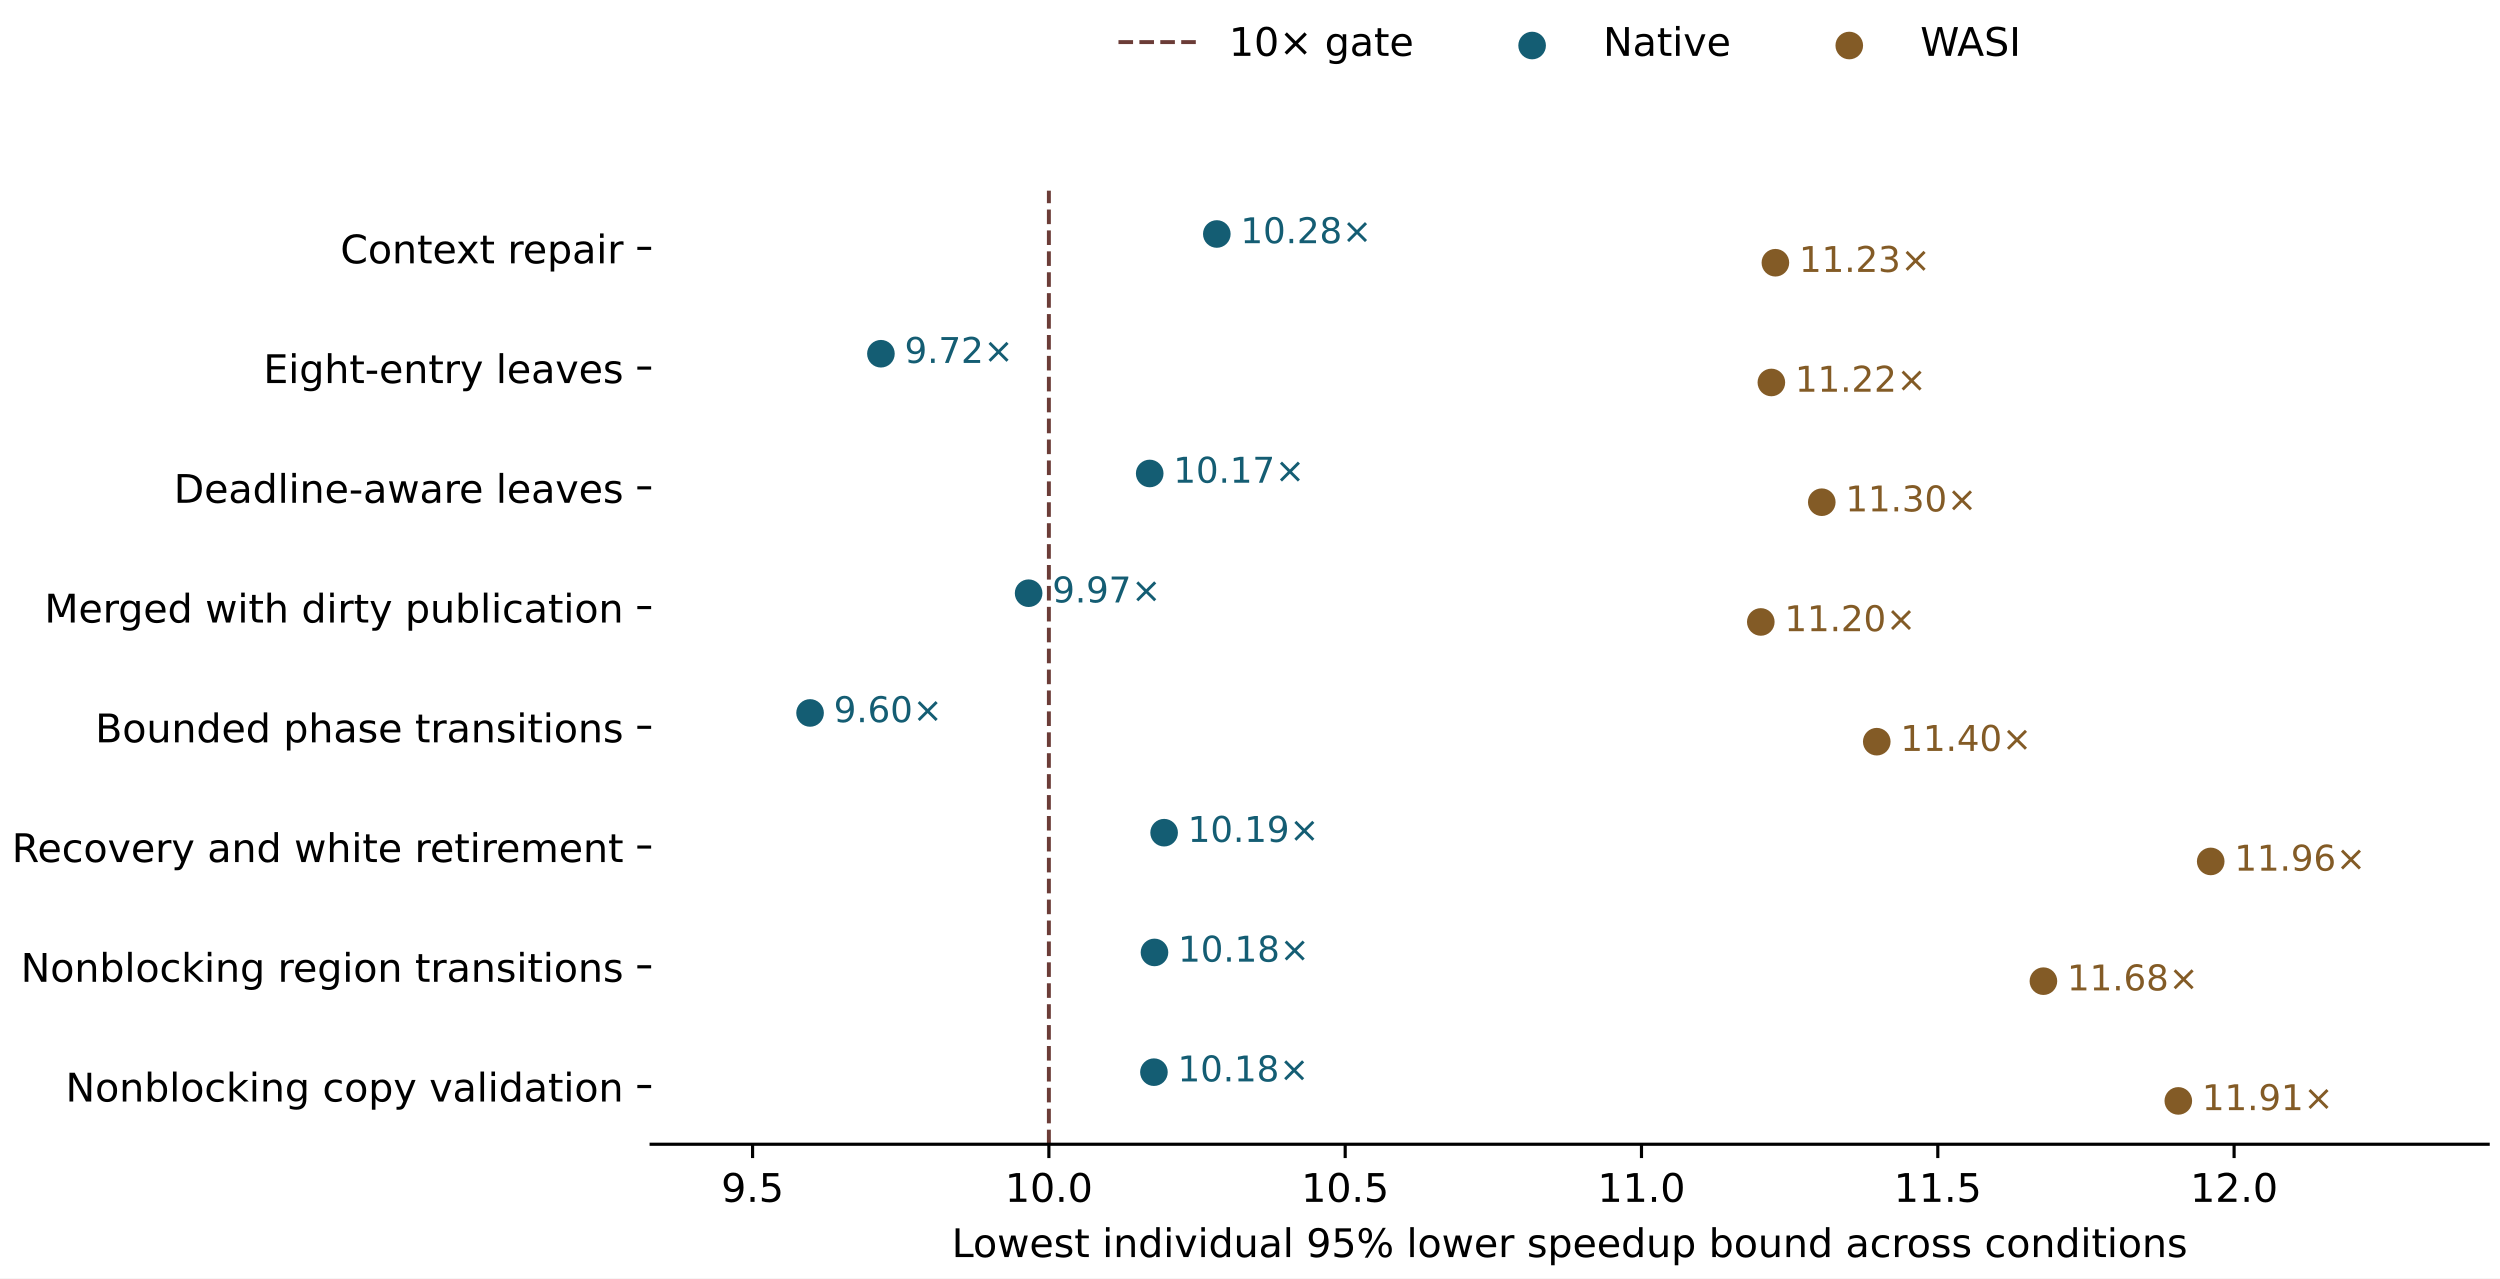
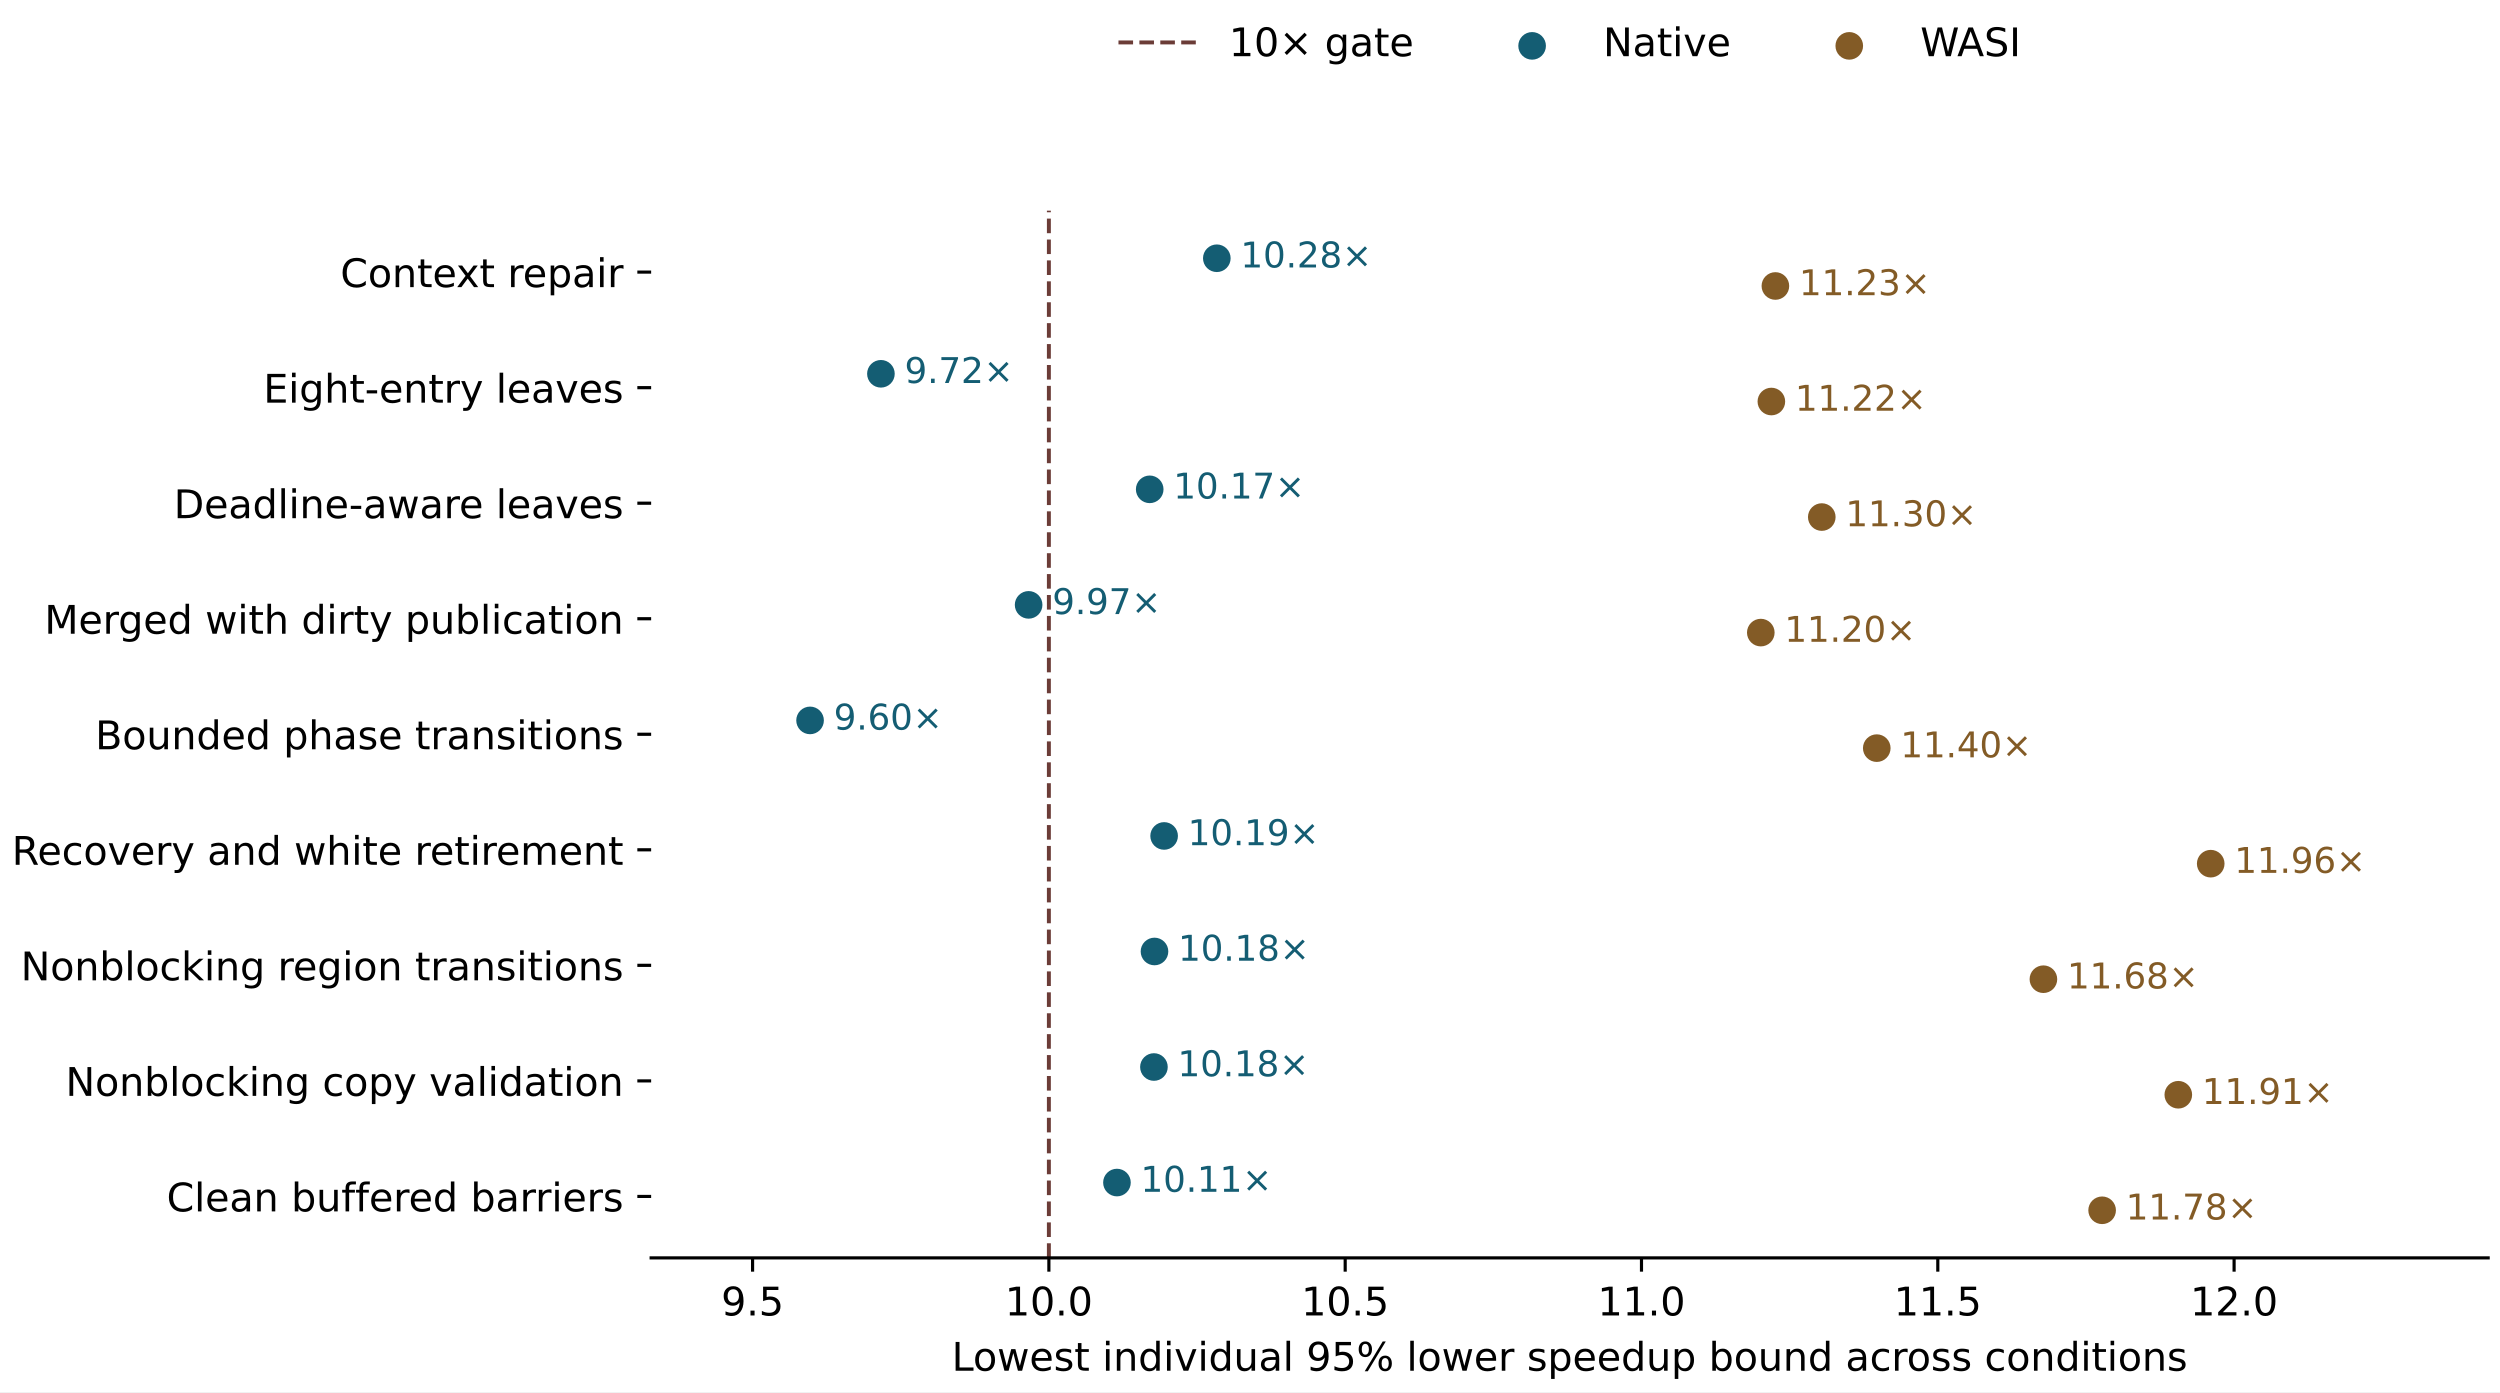
- <svg xmlns="http://www.w3.org/2000/svg" xmlns:xlink="http://www.w3.org/1999/xlink" width="633.6pt" height="324pt" viewBox="0 0 633.6 324" version="1.1">
+ <svg xmlns="http://www.w3.org/2000/svg" xmlns:xlink="http://www.w3.org/1999/xlink" width="633.6pt" height="352.8pt" viewBox="0 0 633.6 352.8" version="1.1">
  <defs>
    <style type="text/css">*{stroke-linejoin: round; stroke-linecap: butt}</style>
  </defs>
  <g id="figure_1">
    <g id="patch_1">
-       <path d="M 0 324 L 633.6 324 L 633.6 0 L 0 0 z " style="fill: #ffffff" />
+       <path d="M 0 352.8 L 633.6 352.8 L 633.6 0 L 0 0 z " style="fill: #ffffff" />
    </g>
    <g id="axes_1">
      <g id="patch_2">
-         <path d="M 165.025 289.999 L 630.6 289.999 L 630.6 48.318 L 165.025 48.318 z " style="fill: #ffffff" />
+         <path d="M 165.025 318.799 L 630.6 318.799 L 630.6 53.388 L 165.025 53.388 z " style="fill: #ffffff" />
      </g>
      <g id="PathCollection_1">
        <defs>
          <path id="me51bcdf93c" d="M 0 3 C 0.796 3 1.559 2.684 2.121 2.121 C 2.684 1.559 3 0.796 3 0 C 3 -0.796 2.684 -1.559 2.121 -2.121 C 1.559 -2.684 0.796 -3 0 -3 C -0.796 -3 -1.559 -2.684 -2.121 -2.121 C -2.684 -1.559 -3 -0.796 -3 0 C -3 0.796 -2.684 1.559 -2.121 2.121 C -1.559 2.684 -0.796 3 0 3 z " style="stroke: #145d73" />
        </defs>
-         <g clip-path="url(#pe9ab08fcf7)">
-           <use xlink:href="#me51bcdf93c" x="308.39" y="59.303" style="fill: #145d73; stroke: #145d73" />
-           <use xlink:href="#me51bcdf93c" x="223.26" y="89.65" style="fill: #145d73; stroke: #145d73" />
-           <use xlink:href="#me51bcdf93c" x="291.381" y="119.997" style="fill: #145d73; stroke: #145d73" />
-           <use xlink:href="#me51bcdf93c" x="260.694" y="150.343" style="fill: #145d73; stroke: #145d73" />
-           <use xlink:href="#me51bcdf93c" x="205.303" y="180.69" style="fill: #145d73; stroke: #145d73" />
-           <use xlink:href="#me51bcdf93c" x="295.035" y="211.037" style="fill: #145d73; stroke: #145d73" />
-           <use xlink:href="#me51bcdf93c" x="292.594" y="241.384" style="fill: #145d73; stroke: #145d73" />
-           <use xlink:href="#me51bcdf93c" x="292.452" y="271.73" style="fill: #145d73; stroke: #145d73" />
+         <g clip-path="url(#p18021b2805)">
+           <use xlink:href="#me51bcdf93c" x="308.39" y="65.452" style="fill: #145d73; stroke: #145d73" />
+           <use xlink:href="#me51bcdf93c" x="223.26" y="94.734" style="fill: #145d73; stroke: #145d73" />
+           <use xlink:href="#me51bcdf93c" x="291.381" y="124.016" style="fill: #145d73; stroke: #145d73" />
+           <use xlink:href="#me51bcdf93c" x="260.694" y="153.298" style="fill: #145d73; stroke: #145d73" />
+           <use xlink:href="#me51bcdf93c" x="205.303" y="182.58" style="fill: #145d73; stroke: #145d73" />
+           <use xlink:href="#me51bcdf93c" x="295.035" y="211.862" style="fill: #145d73; stroke: #145d73" />
+           <use xlink:href="#me51bcdf93c" x="292.594" y="241.143" style="fill: #145d73; stroke: #145d73" />
+           <use xlink:href="#me51bcdf93c" x="292.452" y="270.425" style="fill: #145d73; stroke: #145d73" />
+           <use xlink:href="#me51bcdf93c" x="283.08" y="299.707" style="fill: #145d73; stroke: #145d73" />
        </g>
      </g>
      <g id="PathCollection_2">
        <defs>
          <path id="md4eb893db7" d="M 0 3 C 0.796 3 1.559 2.684 2.121 2.121 C 2.684 1.559 3 0.796 3 0 C 3 -0.796 2.684 -1.559 2.121 -2.121 C 1.559 -2.684 0.796 -3 0 -3 C -0.796 -3 -1.559 -2.684 -2.121 -2.121 C -2.684 -1.559 -3 -0.796 -3 0 C -3 0.796 -2.684 1.559 -2.121 2.121 C -1.559 2.684 -0.796 3 0 3 z " style="stroke: #835b26" />
        </defs>
-         <g clip-path="url(#pe9ab08fcf7)">
-           <use xlink:href="#md4eb893db7" x="449.955" y="66.587" style="fill: #835b26; stroke: #835b26" />
-           <use xlink:href="#md4eb893db7" x="448.935" y="96.933" style="fill: #835b26; stroke: #835b26" />
-           <use xlink:href="#md4eb893db7" x="461.712" y="127.28" style="fill: #835b26; stroke: #835b26" />
-           <use xlink:href="#md4eb893db7" x="446.257" y="157.627" style="fill: #835b26; stroke: #835b26" />
-           <use xlink:href="#md4eb893db7" x="475.647" y="187.973" style="fill: #835b26; stroke: #835b26" />
-           <use xlink:href="#md4eb893db7" x="560.284" y="218.32" style="fill: #835b26; stroke: #835b26" />
-           <use xlink:href="#md4eb893db7" x="517.882" y="248.667" style="fill: #835b26; stroke: #835b26" />
-           <use xlink:href="#md4eb893db7" x="552.07" y="279.013" style="fill: #835b26; stroke: #835b26" />
+         <g clip-path="url(#p18021b2805)">
+           <use xlink:href="#md4eb893db7" x="449.955" y="72.48" style="fill: #835b26; stroke: #835b26" />
+           <use xlink:href="#md4eb893db7" x="448.935" y="101.762" style="fill: #835b26; stroke: #835b26" />
+           <use xlink:href="#md4eb893db7" x="461.712" y="131.044" style="fill: #835b26; stroke: #835b26" />
+           <use xlink:href="#md4eb893db7" x="446.257" y="160.325" style="fill: #835b26; stroke: #835b26" />
+           <use xlink:href="#md4eb893db7" x="475.647" y="189.607" style="fill: #835b26; stroke: #835b26" />
+           <use xlink:href="#md4eb893db7" x="560.284" y="218.889" style="fill: #835b26; stroke: #835b26" />
+           <use xlink:href="#md4eb893db7" x="517.882" y="248.171" style="fill: #835b26; stroke: #835b26" />
+           <use xlink:href="#md4eb893db7" x="552.07" y="277.453" style="fill: #835b26; stroke: #835b26" />
+           <use xlink:href="#md4eb893db7" x="532.764" y="306.735" style="fill: #835b26; stroke: #835b26" />
        </g>
      </g>
      <g id="matplotlib.axis_1">
        <g id="xtick_1">
          <g id="line2d_1">
            <defs>
              <path id="m385cc2594d" d="M 0 0 L 0 3.5 " style="stroke: #000000; stroke-width: 0.8" />
            </defs>
            <g>
-               <use xlink:href="#m385cc2594d" x="190.733" y="289.999" style="stroke: #000000; stroke-width: 0.8" />
+               <use xlink:href="#m385cc2594d" x="190.733" y="318.799" style="stroke: #000000; stroke-width: 0.8" />
            </g>
          </g>
          <g id="text_1">
-             <text style="font-size: 10px; font-family: 'DejaVu Sans', 'Bitstream Vera Sans', 'Computer Modern Sans Serif', 'Lucida Grande', 'Verdana', 'Geneva', 'Lucid', 'Arial', 'Helvetica', 'Avant Garde', sans-serif; text-anchor: middle" x="190.733" y="304.597" transform="rotate(-0 190.7328 304.5966)">9.5</text>
+             <text style="font-size: 10px; font-family: 'DejaVu Sans', 'Bitstream Vera Sans', 'Computer Modern Sans Serif', 'Lucida Grande', 'Verdana', 'Geneva', 'Lucid', 'Arial', 'Helvetica', 'Avant Garde', sans-serif; text-anchor: middle" x="190.733" y="333.397" transform="rotate(-0 190.7328 333.3966)">9.5</text>
          </g>
        </g>
        <g id="xtick_2">
          <g id="line2d_2">
            <g>
-               <use xlink:href="#m385cc2594d" x="265.828" y="289.999" style="stroke: #000000; stroke-width: 0.8" />
+               <use xlink:href="#m385cc2594d" x="265.828" y="318.799" style="stroke: #000000; stroke-width: 0.8" />
            </g>
          </g>
          <g id="text_2">
-             <text style="font-size: 10px; font-family: 'DejaVu Sans', 'Bitstream Vera Sans', 'Computer Modern Sans Serif', 'Lucida Grande', 'Verdana', 'Geneva', 'Lucid', 'Arial', 'Helvetica', 'Avant Garde', sans-serif; text-anchor: middle" x="265.828" y="304.597" transform="rotate(-0 265.8283 304.5966)">10.0</text>
+             <text style="font-size: 10px; font-family: 'DejaVu Sans', 'Bitstream Vera Sans', 'Computer Modern Sans Serif', 'Lucida Grande', 'Verdana', 'Geneva', 'Lucid', 'Arial', 'Helvetica', 'Avant Garde', sans-serif; text-anchor: middle" x="265.828" y="333.397" transform="rotate(-0 265.8283 333.3966)">10.0</text>
          </g>
        </g>
        <g id="xtick_3">
          <g id="line2d_3">
            <g>
-               <use xlink:href="#m385cc2594d" x="340.924" y="289.999" style="stroke: #000000; stroke-width: 0.8" />
+               <use xlink:href="#m385cc2594d" x="340.924" y="318.799" style="stroke: #000000; stroke-width: 0.8" />
            </g>
          </g>
          <g id="text_3">
-             <text style="font-size: 10px; font-family: 'DejaVu Sans', 'Bitstream Vera Sans', 'Computer Modern Sans Serif', 'Lucida Grande', 'Verdana', 'Geneva', 'Lucid', 'Arial', 'Helvetica', 'Avant Garde', sans-serif; text-anchor: middle" x="340.924" y="304.597" transform="rotate(-0 340.9238 304.5966)">10.5</text>
+             <text style="font-size: 10px; font-family: 'DejaVu Sans', 'Bitstream Vera Sans', 'Computer Modern Sans Serif', 'Lucida Grande', 'Verdana', 'Geneva', 'Lucid', 'Arial', 'Helvetica', 'Avant Garde', sans-serif; text-anchor: middle" x="340.924" y="333.397" transform="rotate(-0 340.9238 333.3966)">10.5</text>
          </g>
        </g>
        <g id="xtick_4">
          <g id="line2d_4">
            <g>
-               <use xlink:href="#m385cc2594d" x="416.019" y="289.999" style="stroke: #000000; stroke-width: 0.8" />
+               <use xlink:href="#m385cc2594d" x="416.019" y="318.799" style="stroke: #000000; stroke-width: 0.8" />
            </g>
          </g>
          <g id="text_4">
-             <text style="font-size: 10px; font-family: 'DejaVu Sans', 'Bitstream Vera Sans', 'Computer Modern Sans Serif', 'Lucida Grande', 'Verdana', 'Geneva', 'Lucid', 'Arial', 'Helvetica', 'Avant Garde', sans-serif; text-anchor: middle" x="416.019" y="304.597" transform="rotate(-0 416.0193 304.5966)">11.0</text>
+             <text style="font-size: 10px; font-family: 'DejaVu Sans', 'Bitstream Vera Sans', 'Computer Modern Sans Serif', 'Lucida Grande', 'Verdana', 'Geneva', 'Lucid', 'Arial', 'Helvetica', 'Avant Garde', sans-serif; text-anchor: middle" x="416.019" y="333.397" transform="rotate(-0 416.0193 333.3966)">11.0</text>
          </g>
        </g>
        <g id="xtick_5">
          <g id="line2d_5">
            <g>
-               <use xlink:href="#m385cc2594d" x="491.115" y="289.999" style="stroke: #000000; stroke-width: 0.8" />
+               <use xlink:href="#m385cc2594d" x="491.115" y="318.799" style="stroke: #000000; stroke-width: 0.8" />
            </g>
          </g>
          <g id="text_5">
-             <text style="font-size: 10px; font-family: 'DejaVu Sans', 'Bitstream Vera Sans', 'Computer Modern Sans Serif', 'Lucida Grande', 'Verdana', 'Geneva', 'Lucid', 'Arial', 'Helvetica', 'Avant Garde', sans-serif; text-anchor: middle" x="491.115" y="304.597" transform="rotate(-0 491.1148 304.5966)">11.5</text>
+             <text style="font-size: 10px; font-family: 'DejaVu Sans', 'Bitstream Vera Sans', 'Computer Modern Sans Serif', 'Lucida Grande', 'Verdana', 'Geneva', 'Lucid', 'Arial', 'Helvetica', 'Avant Garde', sans-serif; text-anchor: middle" x="491.115" y="333.397" transform="rotate(-0 491.1148 333.3966)">11.5</text>
          </g>
        </g>
        <g id="xtick_6">
          <g id="line2d_6">
            <g>
-               <use xlink:href="#m385cc2594d" x="566.21" y="289.999" style="stroke: #000000; stroke-width: 0.8" />
+               <use xlink:href="#m385cc2594d" x="566.21" y="318.799" style="stroke: #000000; stroke-width: 0.8" />
            </g>
          </g>
          <g id="text_6">
-             <text style="font-size: 10px; font-family: 'DejaVu Sans', 'Bitstream Vera Sans', 'Computer Modern Sans Serif', 'Lucida Grande', 'Verdana', 'Geneva', 'Lucid', 'Arial', 'Helvetica', 'Avant Garde', sans-serif; text-anchor: middle" x="566.21" y="304.597" transform="rotate(-0 566.2103 304.5966)">12.0</text>
+             <text style="font-size: 10px; font-family: 'DejaVu Sans', 'Bitstream Vera Sans', 'Computer Modern Sans Serif', 'Lucida Grande', 'Verdana', 'Geneva', 'Lucid', 'Arial', 'Helvetica', 'Avant Garde', sans-serif; text-anchor: middle" x="566.21" y="333.397" transform="rotate(-0 566.2103 333.3966)">12.0</text>
          </g>
        </g>
        <g id="text_7">
-           <text style="font-size: 10px; font-family: 'DejaVu Sans', 'Bitstream Vera Sans', 'Computer Modern Sans Serif', 'Lucida Grande', 'Verdana', 'Geneva', 'Lucid', 'Arial', 'Helvetica', 'Avant Garde', sans-serif; text-anchor: middle" x="397.812" y="318.597" transform="rotate(-0 397.8125 318.5974)">Lowest individual 95% lower speedup bound across conditions</text>
+           <text style="font-size: 10px; font-family: 'DejaVu Sans', 'Bitstream Vera Sans', 'Computer Modern Sans Serif', 'Lucida Grande', 'Verdana', 'Geneva', 'Lucid', 'Arial', 'Helvetica', 'Avant Garde', sans-serif; text-anchor: middle" x="397.812" y="347.397" transform="rotate(-0 397.8125 347.3974)">Lowest individual 95% lower speedup bound across conditions</text>
        </g>
      </g>
      <g id="matplotlib.axis_2">
        <g id="ytick_1">
          <g id="line2d_7">
            <defs>
              <path id="m2236a40442" d="M 0 0 L -3.5 0 " style="stroke: #000000; stroke-width: 0.8" />
            </defs>
            <g>
-               <use xlink:href="#m2236a40442" x="165.025" y="62.945" style="stroke: #000000; stroke-width: 0.8" />
+               <use xlink:href="#m2236a40442" x="165.025" y="68.966" style="stroke: #000000; stroke-width: 0.8" />
            </g>
          </g>
          <g id="text_8">
-             <text style="font-size: 10px; font-family: 'DejaVu Sans', 'Bitstream Vera Sans', 'Computer Modern Sans Serif', 'Lucida Grande', 'Verdana', 'Geneva', 'Lucid', 'Arial', 'Helvetica', 'Avant Garde', sans-serif; text-anchor: end" x="158.025" y="66.744" transform="rotate(-0 158.0252 66.74423)">Context repair</text>
+             <text style="font-size: 10px; font-family: 'DejaVu Sans', 'Bitstream Vera Sans', 'Computer Modern Sans Serif', 'Lucida Grande', 'Verdana', 'Geneva', 'Lucid', 'Arial', 'Helvetica', 'Avant Garde', sans-serif; text-anchor: end" x="158.025" y="72.765" transform="rotate(-0 158.0252 72.76513)">Context repair</text>
          </g>
        </g>
        <g id="ytick_2">
          <g id="line2d_8">
            <g>
-               <use xlink:href="#m2236a40442" x="165.025" y="93.292" style="stroke: #000000; stroke-width: 0.8" />
+               <use xlink:href="#m2236a40442" x="165.025" y="98.248" style="stroke: #000000; stroke-width: 0.8" />
            </g>
          </g>
          <g id="text_9">
-             <text style="font-size: 10px; font-family: 'DejaVu Sans', 'Bitstream Vera Sans', 'Computer Modern Sans Serif', 'Lucida Grande', 'Verdana', 'Geneva', 'Lucid', 'Arial', 'Helvetica', 'Avant Garde', sans-serif; text-anchor: end" x="158.025" y="97.091" transform="rotate(-0 158.0252 97.09093)">Eight-entry leaves</text>
+             <text style="font-size: 10px; font-family: 'DejaVu Sans', 'Bitstream Vera Sans', 'Computer Modern Sans Serif', 'Lucida Grande', 'Verdana', 'Geneva', 'Lucid', 'Arial', 'Helvetica', 'Avant Garde', sans-serif; text-anchor: end" x="158.025" y="102.047" transform="rotate(-0 158.0252 102.047)">Eight-entry leaves</text>
          </g>
        </g>
        <g id="ytick_3">
          <g id="line2d_9">
            <g>
-               <use xlink:href="#m2236a40442" x="165.025" y="123.638" style="stroke: #000000; stroke-width: 0.8" />
+               <use xlink:href="#m2236a40442" x="165.025" y="127.53" style="stroke: #000000; stroke-width: 0.8" />
            </g>
          </g>
          <g id="text_10">
-             <text style="font-size: 10px; font-family: 'DejaVu Sans', 'Bitstream Vera Sans', 'Computer Modern Sans Serif', 'Lucida Grande', 'Verdana', 'Geneva', 'Lucid', 'Arial', 'Helvetica', 'Avant Garde', sans-serif; text-anchor: end" x="158.025" y="127.438" transform="rotate(-0 158.0252 127.4376)">Deadline-aware leaves</text>
+             <text style="font-size: 10px; font-family: 'DejaVu Sans', 'Bitstream Vera Sans', 'Computer Modern Sans Serif', 'Lucida Grande', 'Verdana', 'Geneva', 'Lucid', 'Arial', 'Helvetica', 'Avant Garde', sans-serif; text-anchor: end" x="158.025" y="131.329" transform="rotate(-0 158.0252 131.3289)">Deadline-aware leaves</text>
          </g>
        </g>
        <g id="ytick_4">
          <g id="line2d_10">
            <g>
-               <use xlink:href="#m2236a40442" x="165.025" y="153.985" style="stroke: #000000; stroke-width: 0.8" />
+               <use xlink:href="#m2236a40442" x="165.025" y="156.812" style="stroke: #000000; stroke-width: 0.8" />
            </g>
          </g>
          <g id="text_11">
-             <text style="font-size: 10px; font-family: 'DejaVu Sans', 'Bitstream Vera Sans', 'Computer Modern Sans Serif', 'Lucida Grande', 'Verdana', 'Geneva', 'Lucid', 'Arial', 'Helvetica', 'Avant Garde', sans-serif; text-anchor: end" x="158.025" y="157.784" transform="rotate(-0 158.0252 157.7843)">Merged with dirty publication</text>
+             <text style="font-size: 10px; font-family: 'DejaVu Sans', 'Bitstream Vera Sans', 'Computer Modern Sans Serif', 'Lucida Grande', 'Verdana', 'Geneva', 'Lucid', 'Arial', 'Helvetica', 'Avant Garde', sans-serif; text-anchor: end" x="158.025" y="160.611" transform="rotate(-0 158.0252 160.6108)">Merged with dirty publication</text>
          </g>
        </g>
        <g id="ytick_5">
          <g id="line2d_11">
            <g>
-               <use xlink:href="#m2236a40442" x="165.025" y="184.332" style="stroke: #000000; stroke-width: 0.8" />
+               <use xlink:href="#m2236a40442" x="165.025" y="186.093" style="stroke: #000000; stroke-width: 0.8" />
            </g>
          </g>
          <g id="text_12">
-             <text style="font-size: 10px; font-family: 'DejaVu Sans', 'Bitstream Vera Sans', 'Computer Modern Sans Serif', 'Lucida Grande', 'Verdana', 'Geneva', 'Lucid', 'Arial', 'Helvetica', 'Avant Garde', sans-serif; text-anchor: end" x="158.025" y="188.131" transform="rotate(-0 158.0252 188.131)">Bounded phase transitions</text>
+             <text style="font-size: 10px; font-family: 'DejaVu Sans', 'Bitstream Vera Sans', 'Computer Modern Sans Serif', 'Lucida Grande', 'Verdana', 'Geneva', 'Lucid', 'Arial', 'Helvetica', 'Avant Garde', sans-serif; text-anchor: end" x="158.025" y="189.893" transform="rotate(-0 158.0252 189.8927)">Bounded phase transitions</text>
          </g>
        </g>
        <g id="ytick_6">
          <g id="line2d_12">
            <g>
-               <use xlink:href="#m2236a40442" x="165.025" y="214.678" style="stroke: #000000; stroke-width: 0.8" />
+               <use xlink:href="#m2236a40442" x="165.025" y="215.375" style="stroke: #000000; stroke-width: 0.8" />
            </g>
          </g>
          <g id="text_13">
-             <text style="font-size: 10px; font-family: 'DejaVu Sans', 'Bitstream Vera Sans', 'Computer Modern Sans Serif', 'Lucida Grande', 'Verdana', 'Geneva', 'Lucid', 'Arial', 'Helvetica', 'Avant Garde', sans-serif; text-anchor: end" x="158.025" y="218.478" transform="rotate(-0 158.0252 218.4777)">Recovery and white retirement</text>
+             <text style="font-size: 10px; font-family: 'DejaVu Sans', 'Bitstream Vera Sans', 'Computer Modern Sans Serif', 'Lucida Grande', 'Verdana', 'Geneva', 'Lucid', 'Arial', 'Helvetica', 'Avant Garde', sans-serif; text-anchor: end" x="158.025" y="219.175" transform="rotate(-0 158.0252 219.1746)">Recovery and white retirement</text>
          </g>
        </g>
        <g id="ytick_7">
          <g id="line2d_13">
            <g>
-               <use xlink:href="#m2236a40442" x="165.025" y="245.025" style="stroke: #000000; stroke-width: 0.8" />
+               <use xlink:href="#m2236a40442" x="165.025" y="244.657" style="stroke: #000000; stroke-width: 0.8" />
            </g>
          </g>
          <g id="text_14">
-             <text style="font-size: 10px; font-family: 'DejaVu Sans', 'Bitstream Vera Sans', 'Computer Modern Sans Serif', 'Lucida Grande', 'Verdana', 'Geneva', 'Lucid', 'Arial', 'Helvetica', 'Avant Garde', sans-serif; text-anchor: end" x="158.025" y="248.824" transform="rotate(-0 158.0252 248.8244)">Nonblocking region transitions</text>
+             <text style="font-size: 10px; font-family: 'DejaVu Sans', 'Bitstream Vera Sans', 'Computer Modern Sans Serif', 'Lucida Grande', 'Verdana', 'Geneva', 'Lucid', 'Arial', 'Helvetica', 'Avant Garde', sans-serif; text-anchor: end" x="158.025" y="248.456" transform="rotate(-0 158.0252 248.4565)">Nonblocking region transitions</text>
          </g>
        </g>
        <g id="ytick_8">
          <g id="line2d_14">
            <g>
-               <use xlink:href="#m2236a40442" x="165.025" y="275.372" style="stroke: #000000; stroke-width: 0.8" />
+               <use xlink:href="#m2236a40442" x="165.025" y="273.939" style="stroke: #000000; stroke-width: 0.8" />
            </g>
          </g>
          <g id="text_15">
-             <text style="font-size: 10px; font-family: 'DejaVu Sans', 'Bitstream Vera Sans', 'Computer Modern Sans Serif', 'Lucida Grande', 'Verdana', 'Geneva', 'Lucid', 'Arial', 'Helvetica', 'Avant Garde', sans-serif; text-anchor: end" x="158.025" y="279.171" transform="rotate(-0 158.0252 279.1711)">Nonblocking copy validation</text>
-           </g>
-         </g>
-       </g>
-       <g id="line2d_15">
-         <path d="M 265.828 289.999 L 265.828 48.318 " clip-path="url(#pe9ab08fcf7)" style="fill: none; stroke-dasharray: 3.7,1.6; stroke-dashoffset: 0; stroke: #6b3c37" />
+             <text style="font-size: 10px; font-family: 'DejaVu Sans', 'Bitstream Vera Sans', 'Computer Modern Sans Serif', 'Lucida Grande', 'Verdana', 'Geneva', 'Lucid', 'Arial', 'Helvetica', 'Avant Garde', sans-serif; text-anchor: end" x="158.025" y="277.738" transform="rotate(-0 158.0252 277.7383)">Nonblocking copy validation</text>
+           </g>
+         </g>
+         <g id="ytick_9">
+           <g id="line2d_15">
+             <g>
+               <use xlink:href="#m2236a40442" x="165.025" y="303.221" style="stroke: #000000; stroke-width: 0.8" />
+             </g>
+           </g>
+           <g id="text_16">
+             <text style="font-size: 10px; font-family: 'DejaVu Sans', 'Bitstream Vera Sans', 'Computer Modern Sans Serif', 'Lucida Grande', 'Verdana', 'Geneva', 'Lucid', 'Arial', 'Helvetica', 'Avant Garde', sans-serif; text-anchor: end" x="158.025" y="307.02" transform="rotate(-0 158.0252 307.0202)">Clean buffered barriers</text>
+           </g>
+         </g>
+       </g>
+       <g id="line2d_16">
+         <path d="M 265.828 318.799 L 265.828 53.388 " clip-path="url(#p18021b2805)" style="fill: none; stroke-dasharray: 3.7,1.6; stroke-dashoffset: 0; stroke: #6b3c37" />
      </g>
      <g id="patch_3">
-         <path d="M 165.025 289.999 L 630.6 289.999 " style="fill: none; stroke: #000000; stroke-width: 0.8; stroke-linejoin: miter; stroke-linecap: square" />
-       </g>
-       <g id="text_16">
-         <text style="font-size: 9px; font-family: 'DejaVu Sans', 'Bitstream Vera Sans', 'Computer Modern Sans Serif', 'Lucida Grande', 'Verdana', 'Geneva', 'Lucid', 'Arial', 'Helvetica', 'Avant Garde', sans-serif; text-anchor: start; fill: #145d73" x="314.39" y="61.641" transform="rotate(-0 314.3898 61.6413)">10.28×</text>
+         <path d="M 165.025 318.799 L 630.6 318.799 " style="fill: none; stroke: #000000; stroke-width: 0.8; stroke-linejoin: miter; stroke-linecap: square" />
      </g>
      <g id="text_17">
-         <text style="font-size: 9px; font-family: 'DejaVu Sans', 'Bitstream Vera Sans', 'Computer Modern Sans Serif', 'Lucida Grande', 'Verdana', 'Geneva', 'Lucid', 'Arial', 'Helvetica', 'Avant Garde', sans-serif; text-anchor: start; fill: #145d73" x="229.26" y="91.988" transform="rotate(-0 229.2602 91.98799)">9.72×</text>
+         <text style="font-size: 9px; font-family: 'DejaVu Sans', 'Bitstream Vera Sans', 'Computer Modern Sans Serif', 'Lucida Grande', 'Verdana', 'Geneva', 'Lucid', 'Arial', 'Helvetica', 'Avant Garde', sans-serif; text-anchor: start; fill: #145d73" x="314.39" y="67.79" transform="rotate(-0 314.3898 67.78997)">10.28×</text>
      </g>
      <g id="text_18">
-         <text style="font-size: 9px; font-family: 'DejaVu Sans', 'Bitstream Vera Sans', 'Computer Modern Sans Serif', 'Lucida Grande', 'Verdana', 'Geneva', 'Lucid', 'Arial', 'Helvetica', 'Avant Garde', sans-serif; text-anchor: start; fill: #145d73" x="297.381" y="122.335" transform="rotate(-0 297.3809 122.3347)">10.17×</text>
+         <text style="font-size: 9px; font-family: 'DejaVu Sans', 'Bitstream Vera Sans', 'Computer Modern Sans Serif', 'Lucida Grande', 'Verdana', 'Geneva', 'Lucid', 'Arial', 'Helvetica', 'Avant Garde', sans-serif; text-anchor: start; fill: #145d73" x="229.26" y="97.072" transform="rotate(-0 229.2602 97.07186)">9.72×</text>
      </g>
      <g id="text_19">
-         <text style="font-size: 9px; font-family: 'DejaVu Sans', 'Bitstream Vera Sans', 'Computer Modern Sans Serif', 'Lucida Grande', 'Verdana', 'Geneva', 'Lucid', 'Arial', 'Helvetica', 'Avant Garde', sans-serif; text-anchor: start; fill: #145d73" x="266.694" y="152.681" transform="rotate(-0 266.6941 152.6814)">9.97×</text>
+         <text style="font-size: 9px; font-family: 'DejaVu Sans', 'Bitstream Vera Sans', 'Computer Modern Sans Serif', 'Lucida Grande', 'Verdana', 'Geneva', 'Lucid', 'Arial', 'Helvetica', 'Avant Garde', sans-serif; text-anchor: start; fill: #145d73" x="297.381" y="126.354" transform="rotate(-0 297.3809 126.3538)">10.17×</text>
      </g>
      <g id="text_20">
-         <text style="font-size: 9px; font-family: 'DejaVu Sans', 'Bitstream Vera Sans', 'Computer Modern Sans Serif', 'Lucida Grande', 'Verdana', 'Geneva', 'Lucid', 'Arial', 'Helvetica', 'Avant Garde', sans-serif; text-anchor: start; fill: #145d73" x="211.303" y="183.028" transform="rotate(-0 211.3029 183.0281)">9.60×</text>
+         <text style="font-size: 9px; font-family: 'DejaVu Sans', 'Bitstream Vera Sans', 'Computer Modern Sans Serif', 'Lucida Grande', 'Verdana', 'Geneva', 'Lucid', 'Arial', 'Helvetica', 'Avant Garde', sans-serif; text-anchor: start; fill: #145d73" x="266.694" y="155.636" transform="rotate(-0 266.6941 155.6356)">9.97×</text>
      </g>
      <g id="text_21">
-         <text style="font-size: 9px; font-family: 'DejaVu Sans', 'Bitstream Vera Sans', 'Computer Modern Sans Serif', 'Lucida Grande', 'Verdana', 'Geneva', 'Lucid', 'Arial', 'Helvetica', 'Avant Garde', sans-serif; text-anchor: start; fill: #145d73" x="301.035" y="213.375" transform="rotate(-0 301.0353 213.3748)">10.19×</text>
+         <text style="font-size: 9px; font-family: 'DejaVu Sans', 'Bitstream Vera Sans', 'Computer Modern Sans Serif', 'Lucida Grande', 'Verdana', 'Geneva', 'Lucid', 'Arial', 'Helvetica', 'Avant Garde', sans-serif; text-anchor: start; fill: #145d73" x="211.303" y="184.918" transform="rotate(-0 211.3029 184.9175)">9.60×</text>
      </g>
      <g id="text_22">
-         <text style="font-size: 9px; font-family: 'DejaVu Sans', 'Bitstream Vera Sans', 'Computer Modern Sans Serif', 'Lucida Grande', 'Verdana', 'Geneva', 'Lucid', 'Arial', 'Helvetica', 'Avant Garde', sans-serif; text-anchor: start; fill: #145d73" x="298.594" y="243.721" transform="rotate(-0 298.5939 243.7215)">10.18×</text>
+         <text style="font-size: 9px; font-family: 'DejaVu Sans', 'Bitstream Vera Sans', 'Computer Modern Sans Serif', 'Lucida Grande', 'Verdana', 'Geneva', 'Lucid', 'Arial', 'Helvetica', 'Avant Garde', sans-serif; text-anchor: start; fill: #145d73" x="301.035" y="214.199" transform="rotate(-0 301.0353 214.1994)">10.19×</text>
      </g>
      <g id="text_23">
-         <text style="font-size: 9px; font-family: 'DejaVu Sans', 'Bitstream Vera Sans', 'Computer Modern Sans Serif', 'Lucida Grande', 'Verdana', 'Geneva', 'Lucid', 'Arial', 'Helvetica', 'Avant Garde', sans-serif; text-anchor: start; fill: #145d73" x="298.452" y="274.068" transform="rotate(-0 298.4521 274.0682)">10.18×</text>
+         <text style="font-size: 9px; font-family: 'DejaVu Sans', 'Bitstream Vera Sans', 'Computer Modern Sans Serif', 'Lucida Grande', 'Verdana', 'Geneva', 'Lucid', 'Arial', 'Helvetica', 'Avant Garde', sans-serif; text-anchor: start; fill: #145d73" x="298.594" y="243.481" transform="rotate(-0 298.5939 243.4813)">10.18×</text>
      </g>
      <g id="text_24">
-         <text style="font-size: 9px; font-family: 'DejaVu Sans', 'Bitstream Vera Sans', 'Computer Modern Sans Serif', 'Lucida Grande', 'Verdana', 'Geneva', 'Lucid', 'Arial', 'Helvetica', 'Avant Garde', sans-serif; text-anchor: start; fill: #835b26" x="455.955" y="68.925" transform="rotate(-0 455.9547 68.92451)">11.23×</text>
+         <text style="font-size: 9px; font-family: 'DejaVu Sans', 'Bitstream Vera Sans', 'Computer Modern Sans Serif', 'Lucida Grande', 'Verdana', 'Geneva', 'Lucid', 'Arial', 'Helvetica', 'Avant Garde', sans-serif; text-anchor: start; fill: #145d73" x="298.452" y="272.763" transform="rotate(-0 298.4521 272.7632)">10.18×</text>
      </g>
      <g id="text_25">
-         <text style="font-size: 9px; font-family: 'DejaVu Sans', 'Bitstream Vera Sans', 'Computer Modern Sans Serif', 'Lucida Grande', 'Verdana', 'Geneva', 'Lucid', 'Arial', 'Helvetica', 'Avant Garde', sans-serif; text-anchor: start; fill: #835b26" x="454.935" y="99.271" transform="rotate(-0 454.9351 99.2712)">11.22×</text>
+         <text style="font-size: 9px; font-family: 'DejaVu Sans', 'Bitstream Vera Sans', 'Computer Modern Sans Serif', 'Lucida Grande', 'Verdana', 'Geneva', 'Lucid', 'Arial', 'Helvetica', 'Avant Garde', sans-serif; text-anchor: start; fill: #145d73" x="289.08" y="302.045" transform="rotate(-0 289.0798 302.0451)">10.11×</text>
      </g>
      <g id="text_26">
-         <text style="font-size: 9px; font-family: 'DejaVu Sans', 'Bitstream Vera Sans', 'Computer Modern Sans Serif', 'Lucida Grande', 'Verdana', 'Geneva', 'Lucid', 'Arial', 'Helvetica', 'Avant Garde', sans-serif; text-anchor: start; fill: #835b26" x="467.712" y="129.618" transform="rotate(-0 467.7122 129.6179)">11.30×</text>
+         <text style="font-size: 9px; font-family: 'DejaVu Sans', 'Bitstream Vera Sans', 'Computer Modern Sans Serif', 'Lucida Grande', 'Verdana', 'Geneva', 'Lucid', 'Arial', 'Helvetica', 'Avant Garde', sans-serif; text-anchor: start; fill: #835b26" x="455.955" y="74.818" transform="rotate(-0 455.9547 74.81763)">11.23×</text>
      </g>
      <g id="text_27">
-         <text style="font-size: 9px; font-family: 'DejaVu Sans', 'Bitstream Vera Sans', 'Computer Modern Sans Serif', 'Lucida Grande', 'Verdana', 'Geneva', 'Lucid', 'Arial', 'Helvetica', 'Avant Garde', sans-serif; text-anchor: start; fill: #835b26" x="452.257" y="159.965" transform="rotate(-0 452.2566 159.9646)">11.20×</text>
+         <text style="font-size: 9px; font-family: 'DejaVu Sans', 'Bitstream Vera Sans', 'Computer Modern Sans Serif', 'Lucida Grande', 'Verdana', 'Geneva', 'Lucid', 'Arial', 'Helvetica', 'Avant Garde', sans-serif; text-anchor: start; fill: #835b26" x="454.935" y="104.1" transform="rotate(-0 454.9351 104.0995)">11.22×</text>
      </g>
      <g id="text_28">
-         <text style="font-size: 9px; font-family: 'DejaVu Sans', 'Bitstream Vera Sans', 'Computer Modern Sans Serif', 'Lucida Grande', 'Verdana', 'Geneva', 'Lucid', 'Arial', 'Helvetica', 'Avant Garde', sans-serif; text-anchor: start; fill: #835b26" x="481.647" y="190.311" transform="rotate(-0 481.6468 190.3113)">11.40×</text>
+         <text style="font-size: 9px; font-family: 'DejaVu Sans', 'Bitstream Vera Sans', 'Computer Modern Sans Serif', 'Lucida Grande', 'Verdana', 'Geneva', 'Lucid', 'Arial', 'Helvetica', 'Avant Garde', sans-serif; text-anchor: start; fill: #835b26" x="467.712" y="133.381" transform="rotate(-0 467.7122 133.3814)">11.30×</text>
      </g>
      <g id="text_29">
-         <text style="font-size: 9px; font-family: 'DejaVu Sans', 'Bitstream Vera Sans', 'Computer Modern Sans Serif', 'Lucida Grande', 'Verdana', 'Geneva', 'Lucid', 'Arial', 'Helvetica', 'Avant Garde', sans-serif; text-anchor: start; fill: #835b26" x="566.284" y="220.658" transform="rotate(-0 566.2839 220.658)">11.96×</text>
+         <text style="font-size: 9px; font-family: 'DejaVu Sans', 'Bitstream Vera Sans', 'Computer Modern Sans Serif', 'Lucida Grande', 'Verdana', 'Geneva', 'Lucid', 'Arial', 'Helvetica', 'Avant Garde', sans-serif; text-anchor: start; fill: #835b26" x="452.257" y="162.663" transform="rotate(-0 452.2566 162.6633)">11.20×</text>
      </g>
      <g id="text_30">
-         <text style="font-size: 9px; font-family: 'DejaVu Sans', 'Bitstream Vera Sans', 'Computer Modern Sans Serif', 'Lucida Grande', 'Verdana', 'Geneva', 'Lucid', 'Arial', 'Helvetica', 'Avant Garde', sans-serif; text-anchor: start; fill: #835b26" x="523.882" y="251.005" transform="rotate(-0 523.8824 251.0047)">11.68×</text>
+         <text style="font-size: 9px; font-family: 'DejaVu Sans', 'Bitstream Vera Sans', 'Computer Modern Sans Serif', 'Lucida Grande', 'Verdana', 'Geneva', 'Lucid', 'Arial', 'Helvetica', 'Avant Garde', sans-serif; text-anchor: start; fill: #835b26" x="481.647" y="191.945" transform="rotate(-0 481.6468 191.9452)">11.40×</text>
      </g>
      <g id="text_31">
-         <text style="font-size: 9px; font-family: 'DejaVu Sans', 'Bitstream Vera Sans', 'Computer Modern Sans Serif', 'Lucida Grande', 'Verdana', 'Geneva', 'Lucid', 'Arial', 'Helvetica', 'Avant Garde', sans-serif; text-anchor: start; fill: #835b26" x="558.07" y="281.351" transform="rotate(-0 558.0696 281.3514)">11.91×</text>
+         <text style="font-size: 9px; font-family: 'DejaVu Sans', 'Bitstream Vera Sans', 'Computer Modern Sans Serif', 'Lucida Grande', 'Verdana', 'Geneva', 'Lucid', 'Arial', 'Helvetica', 'Avant Garde', sans-serif; text-anchor: start; fill: #835b26" x="566.284" y="221.227" transform="rotate(-0 566.2839 221.2271)">11.96×</text>
+       </g>
+       <g id="text_32">
+         <text style="font-size: 9px; font-family: 'DejaVu Sans', 'Bitstream Vera Sans', 'Computer Modern Sans Serif', 'Lucida Grande', 'Verdana', 'Geneva', 'Lucid', 'Arial', 'Helvetica', 'Avant Garde', sans-serif; text-anchor: start; fill: #835b26" x="523.882" y="250.509" transform="rotate(-0 523.8824 250.509)">11.68×</text>
+       </g>
+       <g id="text_33">
+         <text style="font-size: 9px; font-family: 'DejaVu Sans', 'Bitstream Vera Sans', 'Computer Modern Sans Serif', 'Lucida Grande', 'Verdana', 'Geneva', 'Lucid', 'Arial', 'Helvetica', 'Avant Garde', sans-serif; text-anchor: start; fill: #835b26" x="558.07" y="279.791" transform="rotate(-0 558.0696 279.7908)">11.91×</text>
+       </g>
+       <g id="text_34">
+         <text style="font-size: 9px; font-family: 'DejaVu Sans', 'Bitstream Vera Sans', 'Computer Modern Sans Serif', 'Lucida Grande', 'Verdana', 'Geneva', 'Lucid', 'Arial', 'Helvetica', 'Avant Garde', sans-serif; text-anchor: start; fill: #835b26" x="538.764" y="309.073" transform="rotate(-0 538.7641 309.0727)">11.78×</text>
      </g>
      <g id="legend_1">
-         <g id="line2d_16">
-           <path d="M 283.466 10.663 L 293.466 10.663 L 303.466 10.663 " style="fill: none; stroke-dasharray: 3.7,1.6; stroke-dashoffset: 0; stroke: #6b3c37" />
-         </g>
-         <g id="text_32">
-           <text style="font-size: 10px; font-family: 'DejaVu Sans', 'Bitstream Vera Sans', 'Computer Modern Sans Serif', 'Lucida Grande', 'Verdana', 'Geneva', 'Lucid', 'Arial', 'Helvetica', 'Avant Garde', sans-serif; text-anchor: start" x="311.466" y="14.163" transform="rotate(-0 311.4664 14.16332)">10× gate</text>
+         <g id="line2d_17">
+           <path d="M 283.466 10.75 L 293.466 10.75 L 303.466 10.75 " style="fill: none; stroke-dasharray: 3.7,1.6; stroke-dashoffset: 0; stroke: #6b3c37" />
+         </g>
+         <g id="text_35">
+           <text style="font-size: 10px; font-family: 'DejaVu Sans', 'Bitstream Vera Sans', 'Computer Modern Sans Serif', 'Lucida Grande', 'Verdana', 'Geneva', 'Lucid', 'Arial', 'Helvetica', 'Avant Garde', sans-serif; text-anchor: start" x="311.466" y="14.25" transform="rotate(-0 311.4664 14.25007)">10× gate</text>
        </g>
        <g id="PathCollection_3">
          <g>
-             <use xlink:href="#me51bcdf93c" x="388.299" y="11.538" style="fill: #145d73; stroke: #145d73" />
-           </g>
-         </g>
-         <g id="text_33">
-           <text style="font-size: 10px; font-family: 'DejaVu Sans', 'Bitstream Vera Sans', 'Computer Modern Sans Serif', 'Lucida Grande', 'Verdana', 'Geneva', 'Lucid', 'Arial', 'Helvetica', 'Avant Garde', sans-serif; text-anchor: start" x="406.299" y="14.163" transform="rotate(-0 406.2992 14.16332)">Native</text>
+             <use xlink:href="#me51bcdf93c" x="388.299" y="11.625" style="fill: #145d73; stroke: #145d73" />
+           </g>
+         </g>
+         <g id="text_36">
+           <text style="font-size: 10px; font-family: 'DejaVu Sans', 'Bitstream Vera Sans', 'Computer Modern Sans Serif', 'Lucida Grande', 'Verdana', 'Geneva', 'Lucid', 'Arial', 'Helvetica', 'Avant Garde', sans-serif; text-anchor: start" x="406.299" y="14.25" transform="rotate(-0 406.2992 14.25007)">Native</text>
        </g>
        <g id="PathCollection_4">
          <g>
-             <use xlink:href="#md4eb893db7" x="468.679" y="11.538" style="fill: #835b26; stroke: #835b26" />
-           </g>
-         </g>
-         <g id="text_34">
-           <text style="font-size: 10px; font-family: 'DejaVu Sans', 'Bitstream Vera Sans', 'Computer Modern Sans Serif', 'Lucida Grande', 'Verdana', 'Geneva', 'Lucid', 'Arial', 'Helvetica', 'Avant Garde', sans-serif; text-anchor: start" x="486.679" y="14.163" transform="rotate(-0 486.6789 14.16332)">WASI</text>
+             <use xlink:href="#md4eb893db7" x="468.679" y="11.625" style="fill: #835b26; stroke: #835b26" />
+           </g>
+         </g>
+         <g id="text_37">
+           <text style="font-size: 10px; font-family: 'DejaVu Sans', 'Bitstream Vera Sans', 'Computer Modern Sans Serif', 'Lucida Grande', 'Verdana', 'Geneva', 'Lucid', 'Arial', 'Helvetica', 'Avant Garde', sans-serif; text-anchor: start" x="486.679" y="14.25" transform="rotate(-0 486.6789 14.25007)">WASI</text>
        </g>
      </g>
    </g>
  </g>
  <defs>
-     <clipPath id="pe9ab08fcf7">
-       <rect x="165.025" y="48.318" width="465.575" height="241.681" />
+     <clipPath id="p18021b2805">
+       <rect x="165.025" y="53.388" width="465.575" height="265.411" />
    </clipPath>
  </defs>
</svg>
